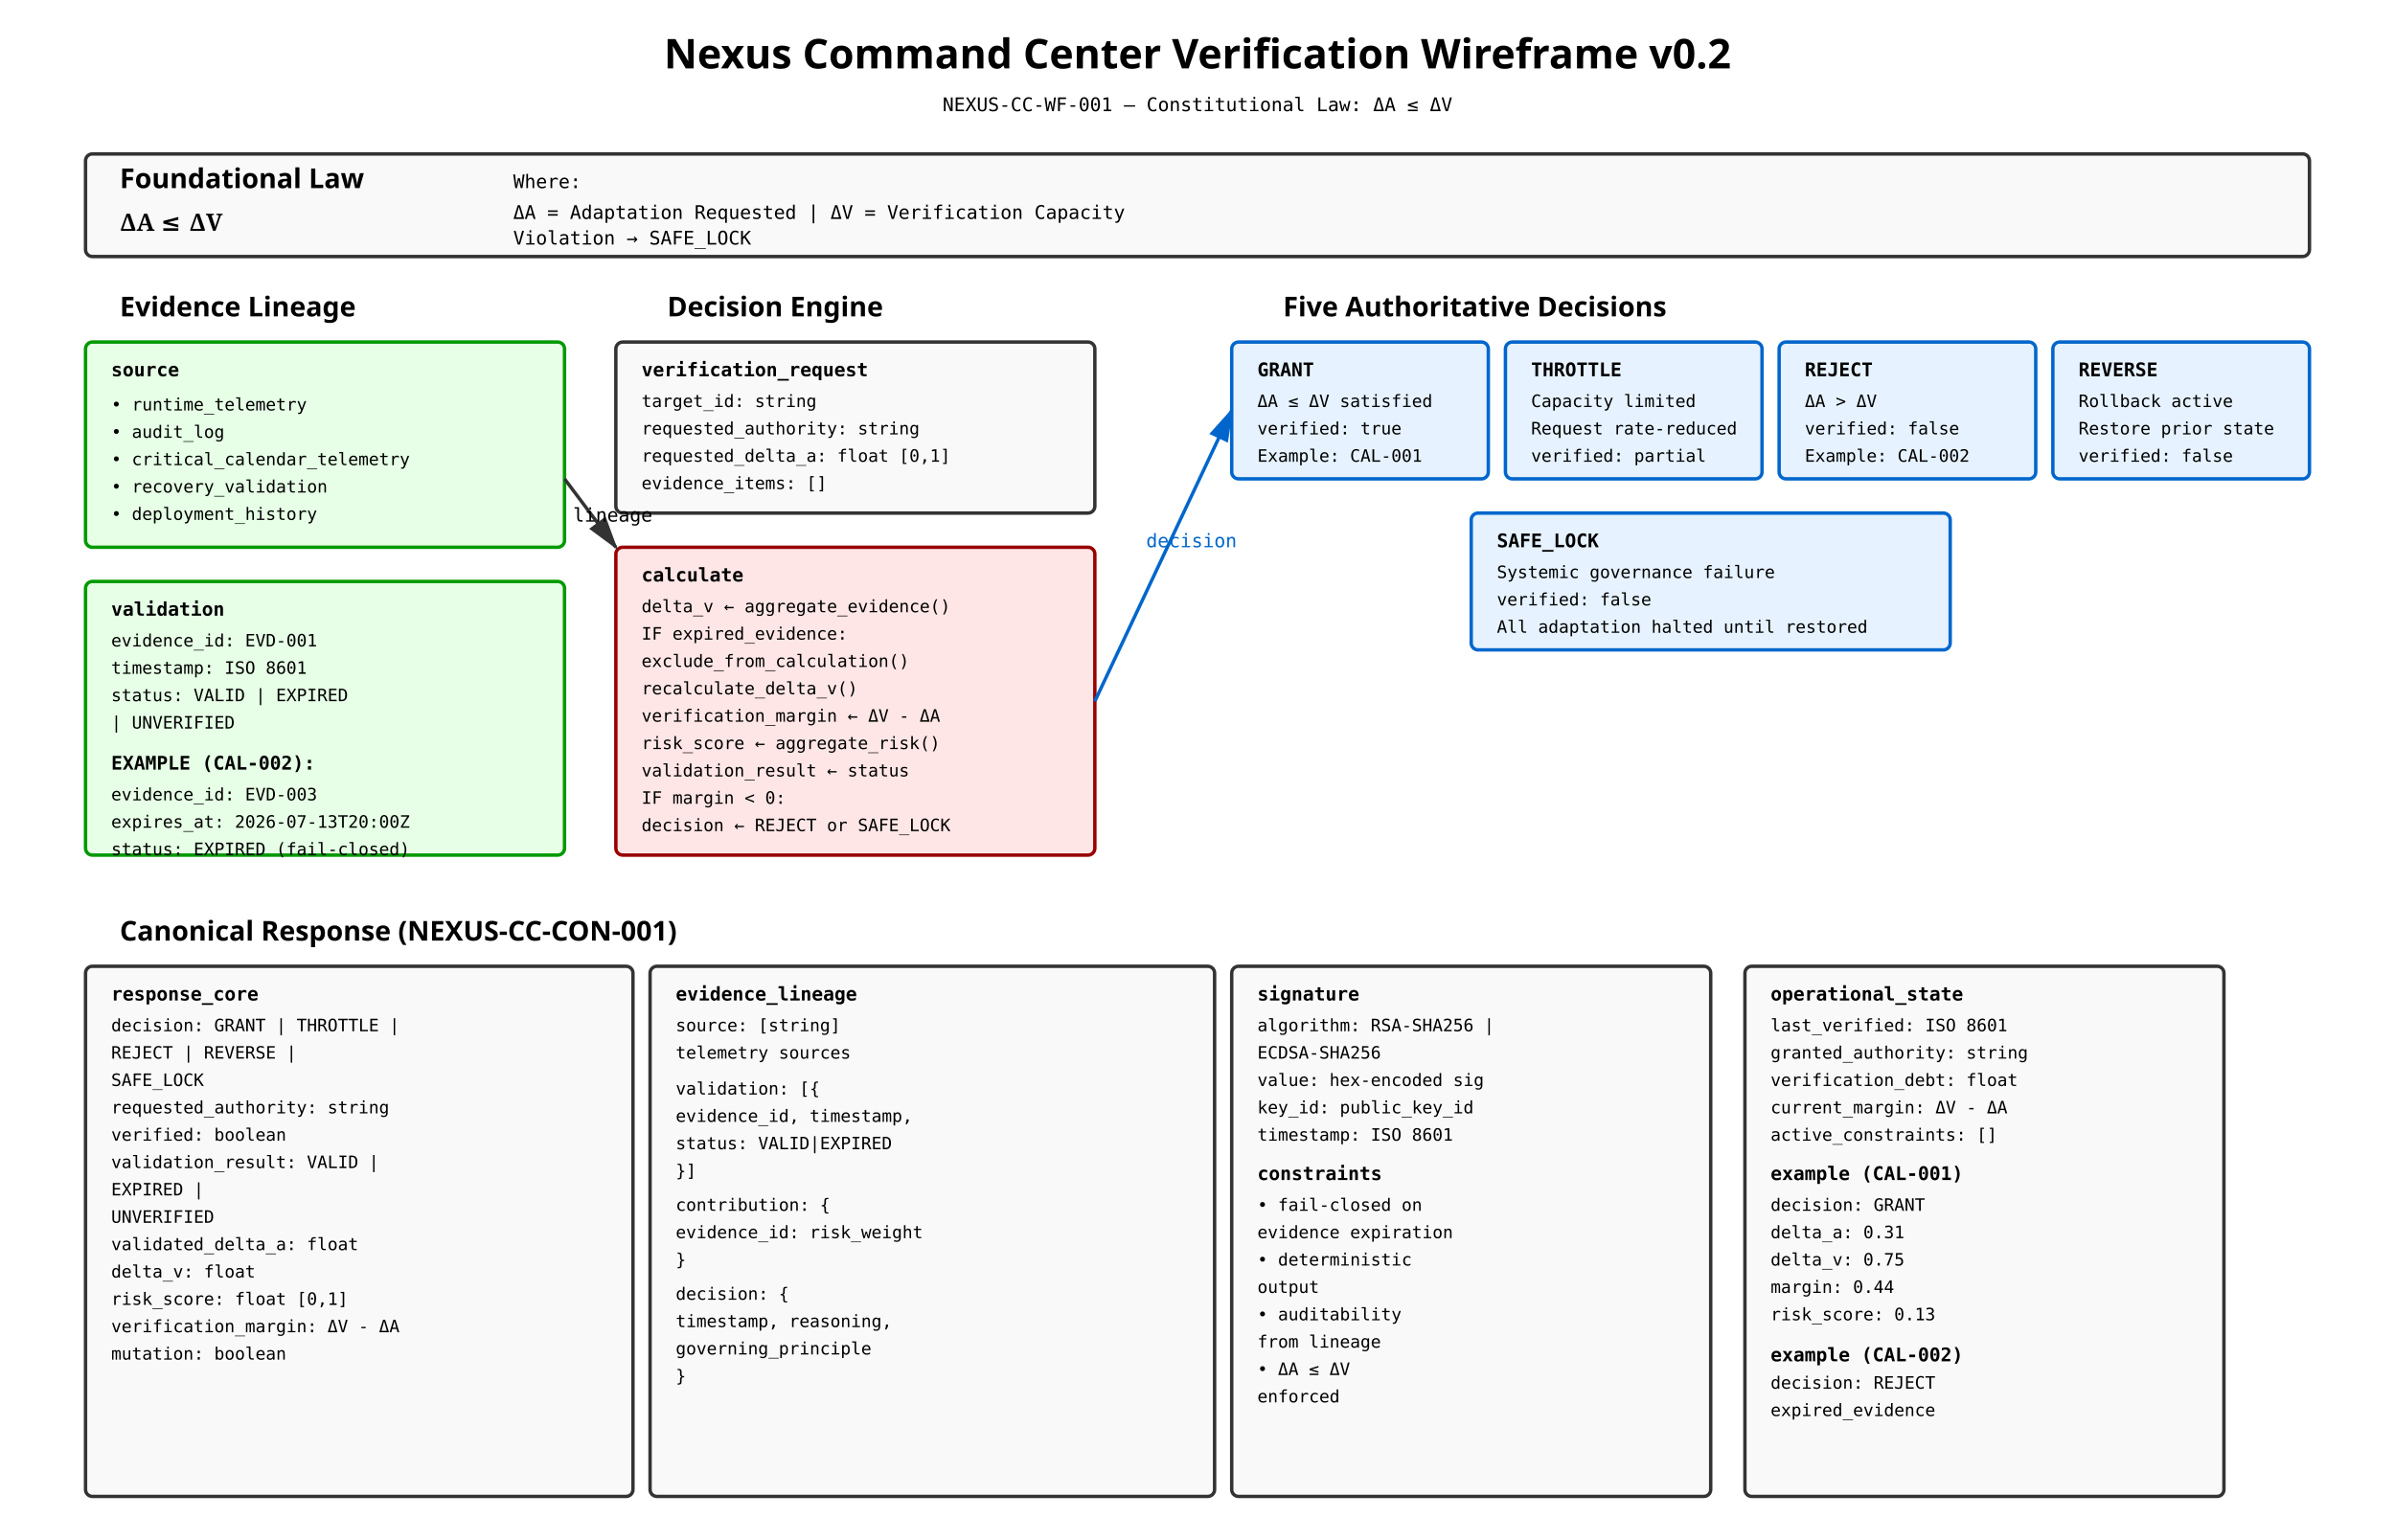
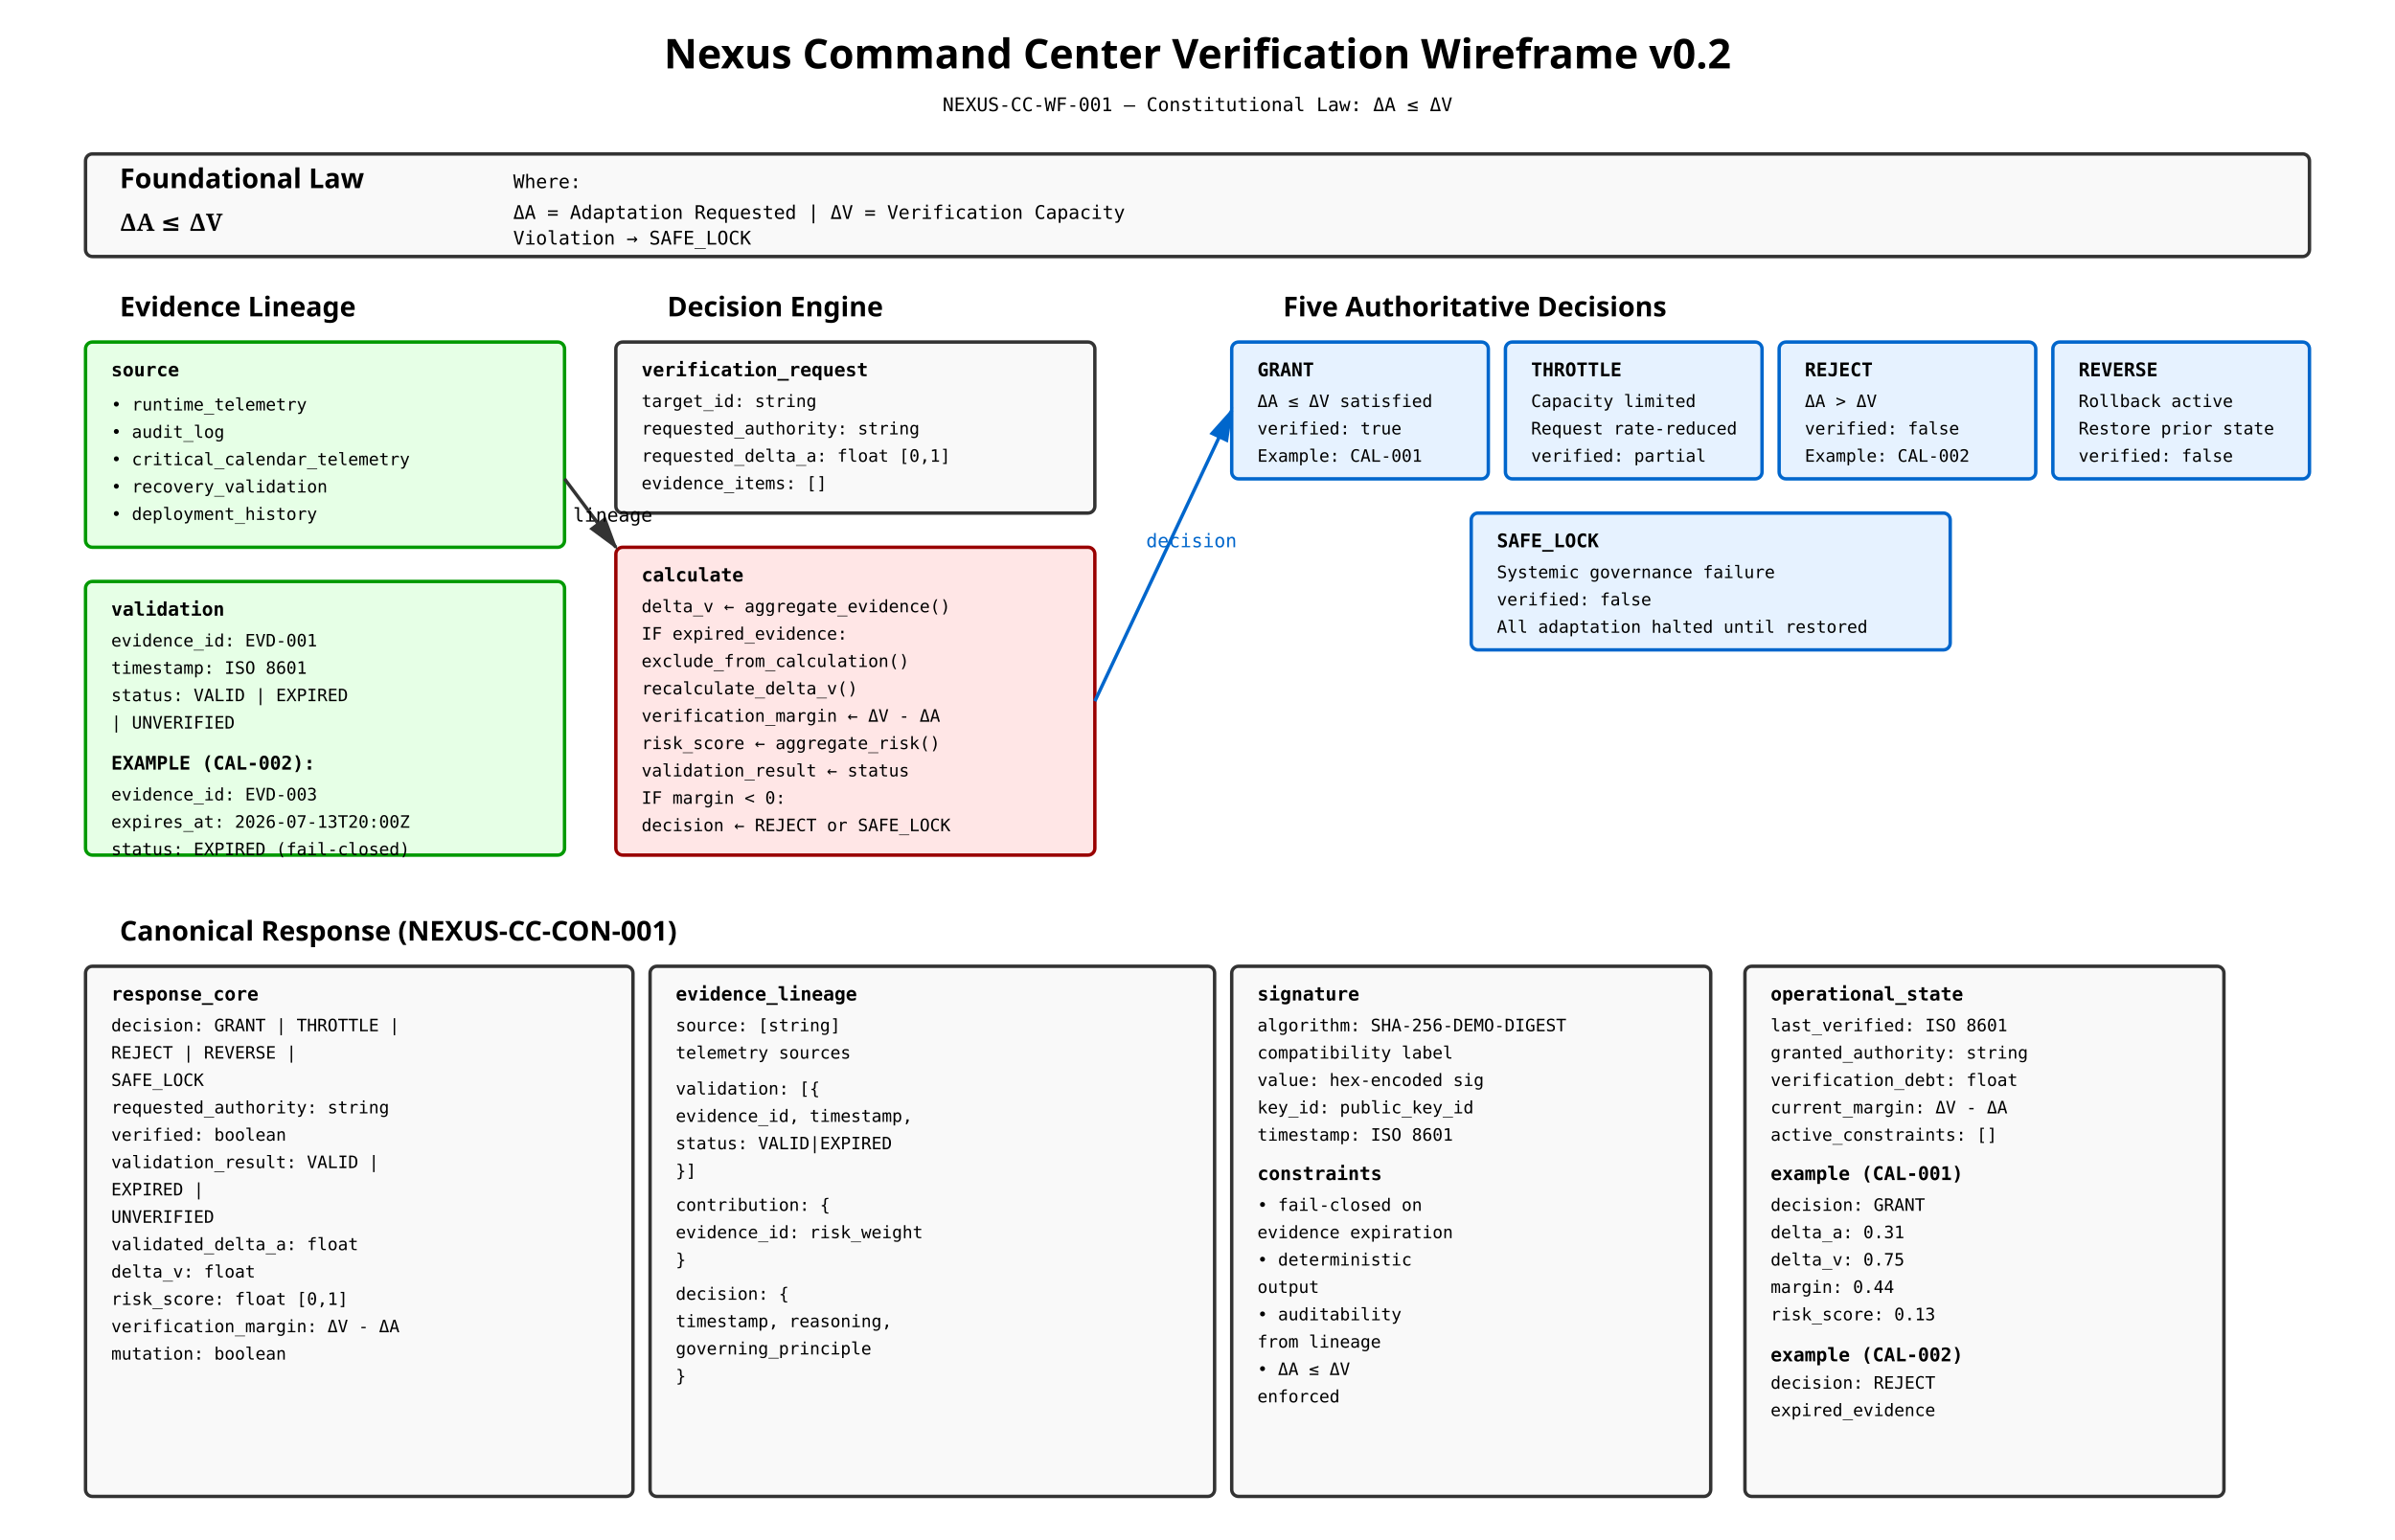
<svg xmlns="http://www.w3.org/2000/svg" viewBox="0 0 1400 900" width="1400" height="900">
  <defs>
    <style>
      .header { font-family: sans-serif; font-size: 24px; font-weight: bold; }
      .section-title { font-family: sans-serif; font-size: 16px; font-weight: bold; }
      .label { font-family: monospace; font-size: 11px; }
      .field { font-family: monospace; font-size: 10px; }
      .formula { font-family: serif; font-size: 14px; font-weight: bold; }
      .box { stroke: #333; stroke-width: 2; fill: #f9f9f9; }
      .box-decision { stroke: #0066cc; stroke-width: 2; fill: #e6f2ff; }
      .box-evidence { stroke: #009900; stroke-width: 2; fill: #e6ffe6; }
      .box-flow { stroke: #990000; stroke-width: 2; fill: #ffe6e6; }
      .arrow { stroke: #333; stroke-width: 2; fill: none; marker-end: url(#arrowhead); }
      .decision-arrow { stroke-width: 2; marker-end: url(#arrowhead-decision); }
      .grid-line { stroke: #ddd; stroke-width: 1; }
    </style>
    <marker id="arrowhead" markerWidth="10" markerHeight="10" refX="9" refY="3" orient="auto">
      <polygon points="0 0, 10 3, 0 6" fill="#333" />
    </marker>
    <marker id="arrowhead-decision" markerWidth="10" markerHeight="10" refX="9" refY="3" orient="auto">
      <polygon points="0 0, 10 3, 0 6" fill="#0066cc" />
    </marker>
  </defs>
  <text x="700" y="40" class="header" text-anchor="middle">Nexus Command Center Verification Wireframe v0.2</text>
  <text x="700" y="65" class="label" text-anchor="middle">NEXUS-CC-WF-001 — Constitutional Law: ΔA ≤ ΔV</text>
  <rect x="50" y="90" width="1300" height="60" class="box" rx="4" />
  <text x="70" y="110" class="section-title">Foundational Law</text>
  <text x="70" y="135" class="formula">ΔA ≤ ΔV</text>
  <text x="300" y="110" class="label">Where:</text>
  <text x="300" y="128" class="label">ΔA = Adaptation Requested | ΔV = Verification Capacity</text>
  <text x="300" y="143" class="label">Violation → SAFE_LOCK</text>
  <text x="70" y="185" class="section-title">Evidence Lineage</text>
  <rect x="50" y="200" width="280" height="120" class="box-evidence" rx="4" />
  <text x="65" y="220" class="label" font-weight="bold">source</text>
  <text x="65" y="240" class="field">• runtime_telemetry</text>
  <text x="65" y="256" class="field">• audit_log</text>
  <text x="65" y="272" class="field">• critical_calendar_telemetry</text>
  <text x="65" y="288" class="field">• recovery_validation</text>
  <text x="65" y="304" class="field">• deployment_history</text>
  <rect x="50" y="340" width="280" height="160" class="box-evidence" rx="4" />
  <text x="65" y="360" class="label" font-weight="bold">validation</text>
  <text x="65" y="378" class="field">evidence_id: EVD-001</text>
  <text x="65" y="394" class="field">timestamp: ISO 8601</text>
  <text x="65" y="410" class="field">status: VALID | EXPIRED</text>
  <text x="65" y="426" class="field">           | UNVERIFIED</text>
  <text x="65" y="450" class="label" font-weight="bold">EXAMPLE (CAL-002):</text>
  <text x="65" y="468" class="field">evidence_id: EVD-003</text>
  <text x="65" y="484" class="field">expires_at: 2026-07-13T20:00Z</text>
  <text x="65" y="500" class="field">status: EXPIRED (fail-closed)</text>
  <text x="390" y="185" class="section-title">Decision Engine</text>
  <rect x="360" y="200" width="280" height="100" class="box" rx="4" />
  <text x="375" y="220" class="label" font-weight="bold">verification_request</text>
  <text x="375" y="238" class="field">target_id: string</text>
  <text x="375" y="254" class="field">requested_authority: string</text>
  <text x="375" y="270" class="field">requested_delta_a: float [0,1]</text>
  <text x="375" y="286" class="field">evidence_items: []</text>
  <rect x="360" y="320" width="280" height="180" class="box-flow" rx="4" />
  <text x="375" y="340" class="label" font-weight="bold">calculate</text>
  <text x="375" y="358" class="field">delta_v ← aggregate_evidence()</text>
  <text x="375" y="374" class="field">IF expired_evidence:</text>
  <text x="375" y="390" class="field">  exclude_from_calculation()</text>
  <text x="375" y="406" class="field">  recalculate_delta_v()</text>
  <text x="375" y="422" class="field">verification_margin ← ΔV - ΔA</text>
  <text x="375" y="438" class="field">risk_score ← aggregate_risk()</text>
  <text x="375" y="454" class="field">validation_result ← status</text>
  <text x="375" y="470" class="field">IF margin &lt; 0:</text>
  <text x="375" y="486" class="field">  decision ← REJECT or SAFE_LOCK</text>
  <path d="M 330 280 L 360 320" class="arrow" />
  <text x="335" y="305" class="label">lineage</text>
  <text x="750" y="185" class="section-title">Five Authoritative Decisions</text>
  <rect x="720" y="200" width="150" height="80" class="box-decision" rx="4" />
  <text x="735" y="220" class="label" font-weight="bold">GRANT</text>
  <text x="735" y="238" class="field">ΔA ≤ ΔV satisfied</text>
  <text x="735" y="254" class="field">verified: true</text>
  <text x="735" y="270" class="field">Example: CAL-001</text>
  <rect x="880" y="200" width="150" height="80" class="box-decision" rx="4" />
  <text x="895" y="220" class="label" font-weight="bold">THROTTLE</text>
  <text x="895" y="238" class="field">Capacity limited</text>
  <text x="895" y="254" class="field">Request rate-reduced</text>
  <text x="895" y="270" class="field">verified: partial</text>
  <rect x="1040" y="200" width="150" height="80" class="box-decision" rx="4" />
  <text x="1055" y="220" class="label" font-weight="bold">REJECT</text>
  <text x="1055" y="238" class="field">ΔA &gt; ΔV</text>
  <text x="1055" y="254" class="field">verified: false</text>
  <text x="1055" y="270" class="field">Example: CAL-002</text>
  <rect x="1200" y="200" width="150" height="80" class="box-decision" rx="4" />
  <text x="1215" y="220" class="label" font-weight="bold">REVERSE</text>
  <text x="1215" y="238" class="field">Rollback active</text>
  <text x="1215" y="254" class="field">Restore prior state</text>
  <text x="1215" y="270" class="field">verified: false</text>
  <rect x="860" y="300" width="280" height="80" class="box-decision" rx="4" />
  <text x="875" y="320" class="label" font-weight="bold">SAFE_LOCK</text>
  <text x="875" y="338" class="field">Systemic governance failure</text>
  <text x="875" y="354" class="field">verified: false</text>
  <text x="875" y="370" class="field">All adaptation halted until restored</text>
  <path d="M 640 410 L 720 240" class="decision-arrow" stroke="#0066cc" />
  <text x="670" y="320" class="label" fill="#0066cc">decision</text>
  <text x="70" y="550" class="section-title">Canonical Response (NEXUS-CC-CON-001)</text>
  <rect x="50" y="565" width="320" height="310" class="box" rx="4" />
  <text x="65" y="585" class="label" font-weight="bold">response_core</text>
  <text x="65" y="603" class="field">decision: GRANT | THROTTLE |</text>
  <text x="65" y="619" class="field">          REJECT | REVERSE |</text>
  <text x="65" y="635" class="field">          SAFE_LOCK</text>
  <text x="65" y="651" class="field">requested_authority: string</text>
  <text x="65" y="667" class="field">verified: boolean</text>
  <text x="65" y="683" class="field">validation_result: VALID |</text>
  <text x="65" y="699" class="field">                   EXPIRED |</text>
  <text x="65" y="715" class="field">                   UNVERIFIED</text>
  <text x="65" y="731" class="field">validated_delta_a: float</text>
  <text x="65" y="747" class="field">delta_v: float</text>
  <text x="65" y="763" class="field">risk_score: float [0,1]</text>
  <text x="65" y="779" class="field">verification_margin: ΔV - ΔA</text>
  <text x="65" y="795" class="field">mutation: boolean</text>
  <rect x="380" y="565" width="330" height="310" class="box" rx="4" />
  <text x="395" y="585" class="label" font-weight="bold">evidence_lineage</text>
  <text x="395" y="603" class="field">source: [string]</text>
  <text x="395" y="619" class="field">  telemetry sources</text>
  <text x="395" y="640" class="field">validation: [{</text>
  <text x="395" y="656" class="field">  evidence_id, timestamp,</text>
  <text x="395" y="672" class="field">  status: VALID|EXPIRED</text>
  <text x="395" y="688" class="field">}]</text>
  <text x="395" y="708" class="field">contribution: {</text>
  <text x="395" y="724" class="field">  evidence_id: risk_weight</text>
  <text x="395" y="740" class="field">}</text>
  <text x="395" y="760" class="field">decision: {</text>
  <text x="395" y="776" class="field">  timestamp, reasoning,</text>
  <text x="395" y="792" class="field">  governing_principle</text>
  <text x="395" y="808" class="field">}</text>
  <rect x="720" y="565" width="280" height="310" class="box" rx="4" />
  <text x="735" y="585" class="label" font-weight="bold">signature</text>
-   <text x="735" y="603" class="field">algorithm: RSA-SHA256 |</text>
-   <text x="735" y="619" class="field">           ECDSA-SHA256</text>
+   <text x="735" y="603" class="field">algorithm: SHA-256-DEMO-DIGEST</text>
+   <text x="735" y="619" class="field">compatibility label</text>
  <text x="735" y="635" class="field">value: hex-encoded sig</text>
  <text x="735" y="651" class="field">key_id: public_key_id</text>
  <text x="735" y="667" class="field">timestamp: ISO 8601</text>
  <text x="735" y="690" class="label" font-weight="bold">constraints</text>
  <text x="735" y="708" class="field">• fail-closed on</text>
  <text x="735" y="724" class="field">  evidence expiration</text>
  <text x="735" y="740" class="field">• deterministic</text>
  <text x="735" y="756" class="field">  output</text>
  <text x="735" y="772" class="field">• auditability</text>
  <text x="735" y="788" class="field">  from lineage</text>
  <text x="735" y="804" class="field">• ΔA ≤ ΔV</text>
  <text x="735" y="820" class="field">  enforced</text>
  <rect x="1020" y="565" width="280" height="310" class="box" rx="4" />
  <text x="1035" y="585" class="label" font-weight="bold">operational_state</text>
  <text x="1035" y="603" class="field">last_verified: ISO 8601</text>
  <text x="1035" y="619" class="field">granted_authority: string</text>
  <text x="1035" y="635" class="field">verification_debt: float</text>
  <text x="1035" y="651" class="field">current_margin: ΔV - ΔA</text>
  <text x="1035" y="667" class="field">active_constraints: []</text>
  <text x="1035" y="690" class="label" font-weight="bold">example (CAL-001)</text>
  <text x="1035" y="708" class="field">decision: GRANT</text>
  <text x="1035" y="724" class="field">delta_a: 0.31</text>
  <text x="1035" y="740" class="field">delta_v: 0.75</text>
  <text x="1035" y="756" class="field">margin: 0.44</text>
  <text x="1035" y="772" class="field">risk_score: 0.13</text>
  <text x="1035" y="796" class="label" font-weight="bold">example (CAL-002)</text>
  <text x="1035" y="812" class="field">decision: REJECT</text>
  <text x="1035" y="828" class="field">expired_evidence</text>
</svg>
